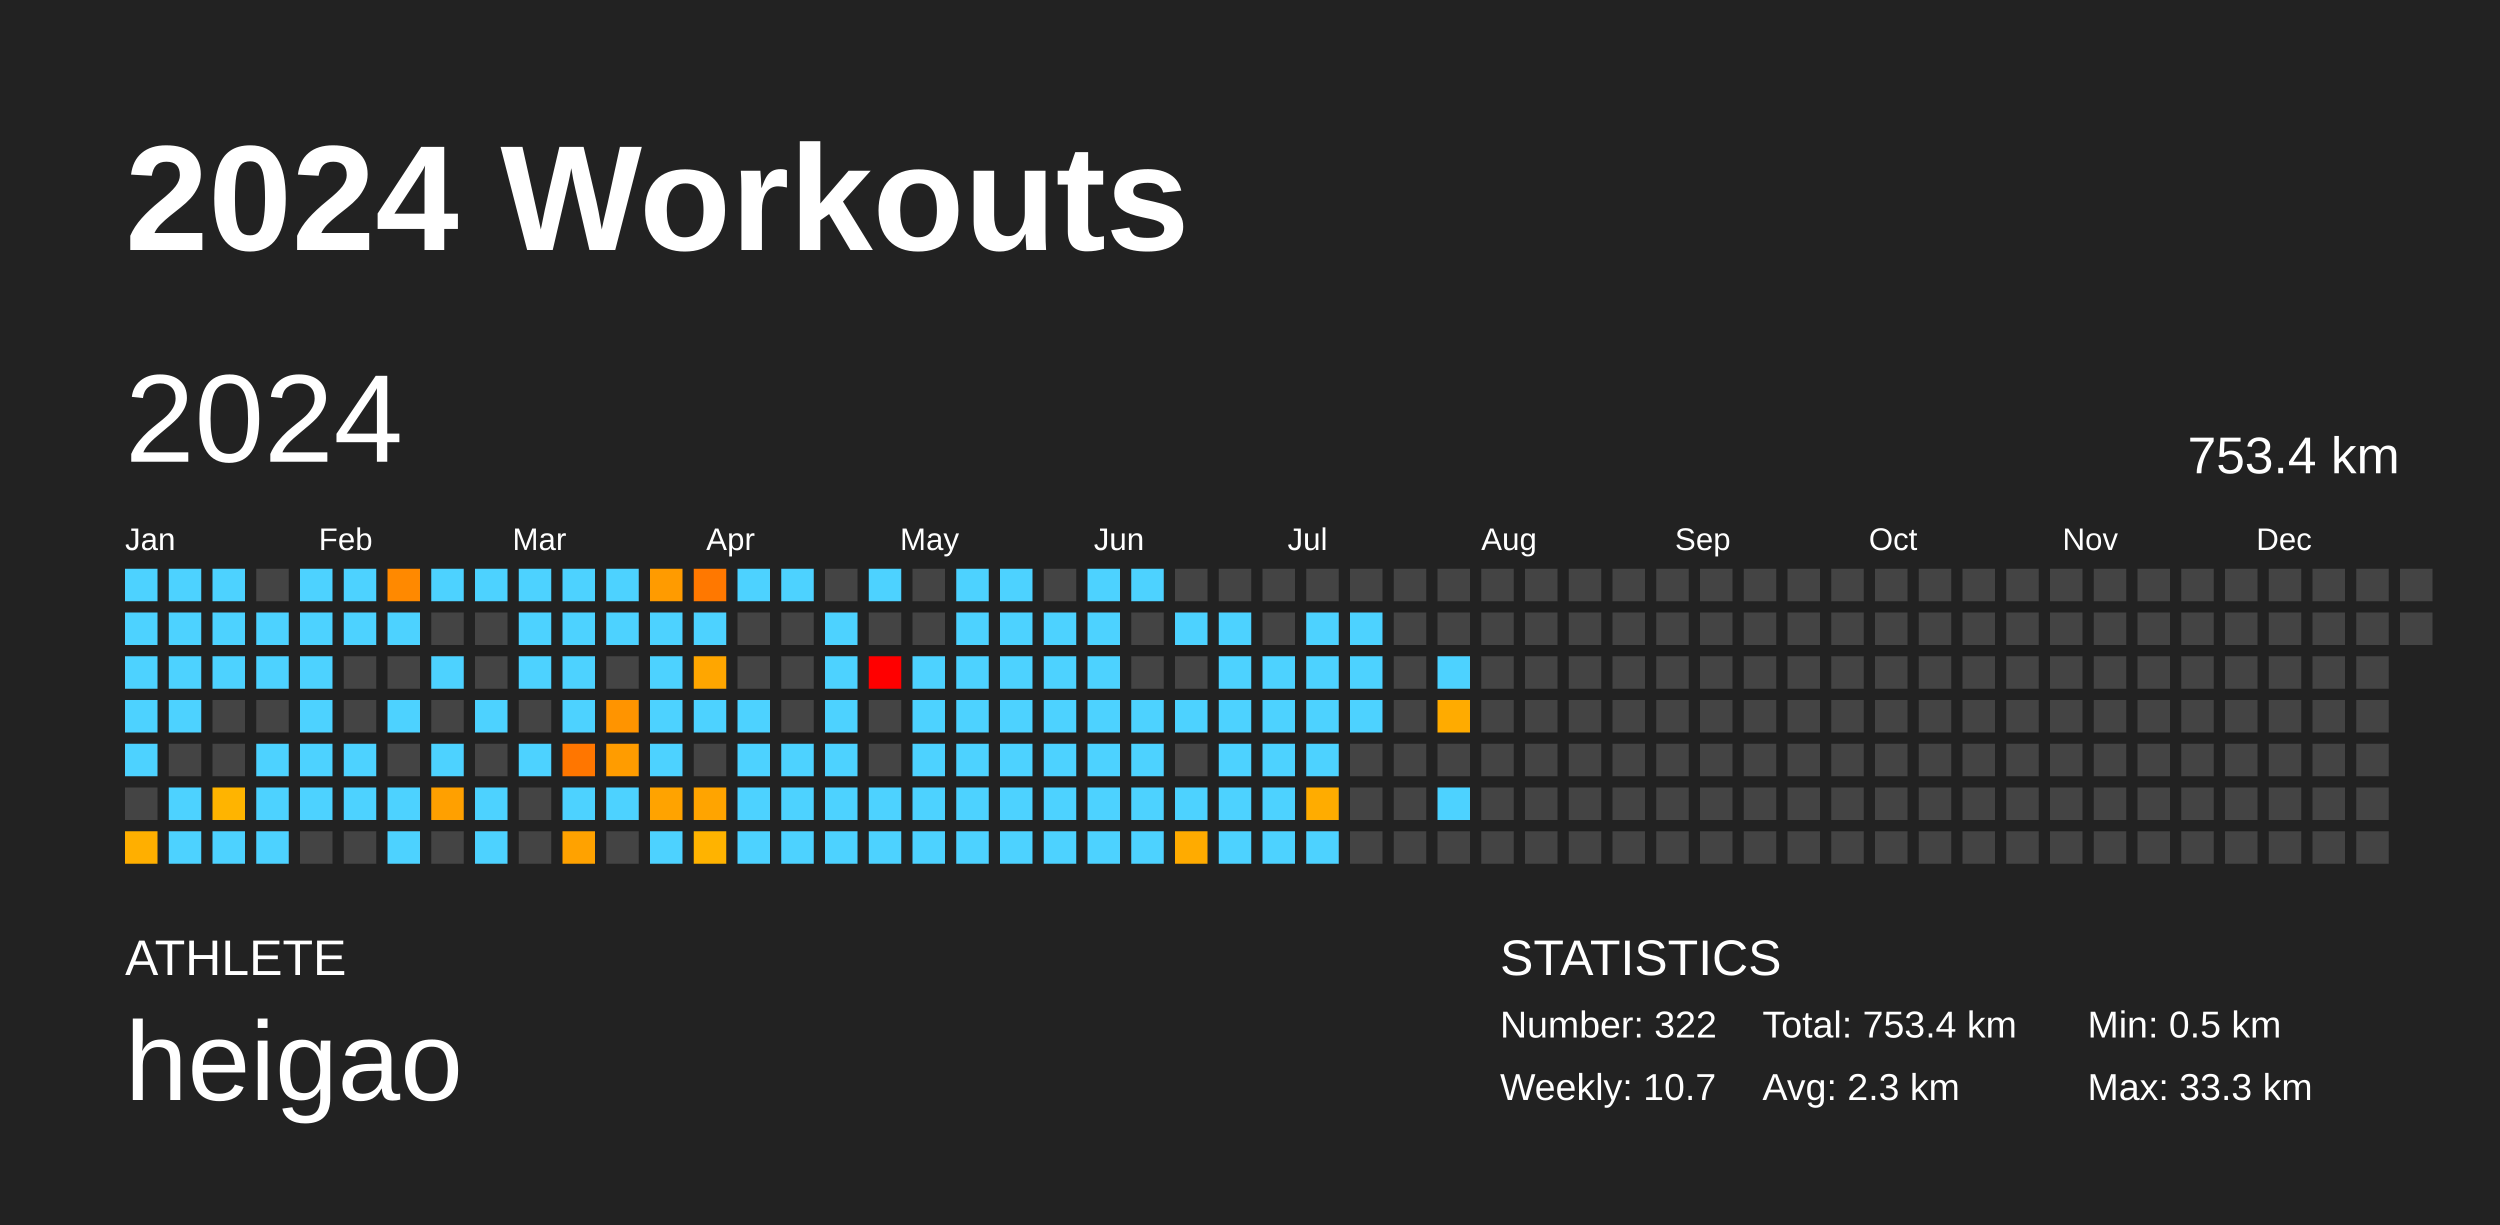
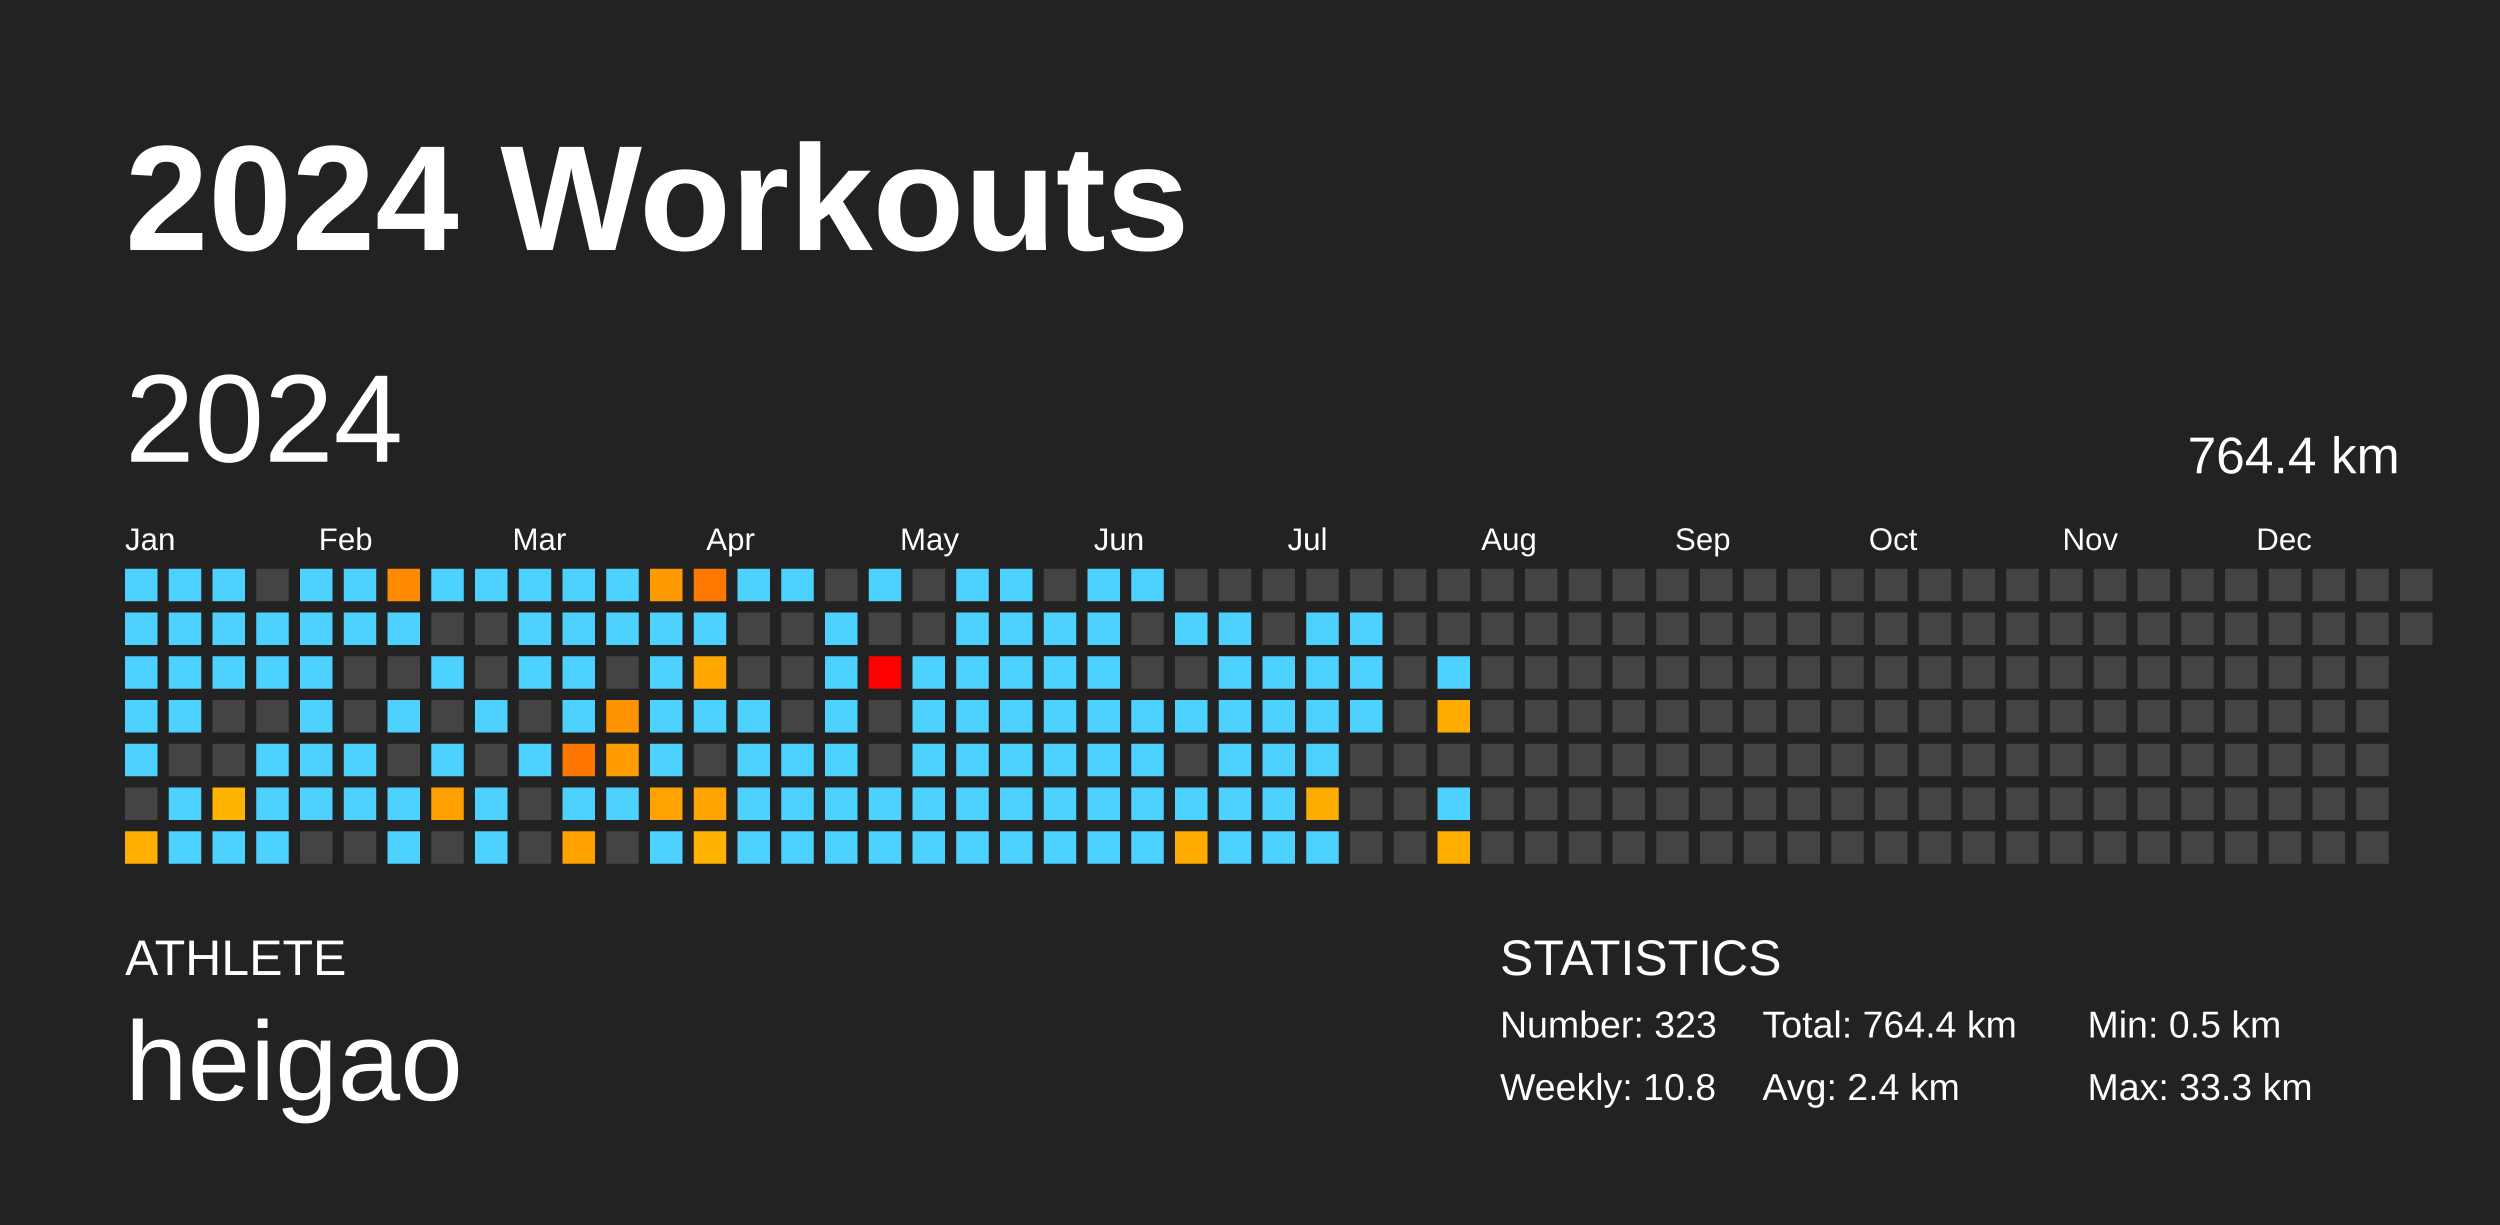
<svg xmlns="http://www.w3.org/2000/svg" baseProfile="full" height="98mm" version="1.1" viewBox="0,0,200,98" width="200mm">
  <defs />
  <rect fill="#222222" height="98" width="200" x="0" y="0" />
  <text fill="#FFFFFF" style="font-size:12px; font-family:Arial; font-weight:bold;" x="10" y="20">2024 Workouts</text>
  <text fill="#FFFFFF" style="font-size:4px; font-family:Arial" x="10" y="78">ATHLETE</text>
  <text fill="#FFFFFF" style="font-size:9px; font-family:Arial" x="10" y="88">heigao</text>
  <text fill="#FFFFFF" style="font-size:4px; font-family:Arial" x="120" y="78">STATISTICS</text>
-   <text fill="#FFFFFF" style="font-size:3px; font-family:Arial" x="120" y="83">Number: 322</text>
-   <text fill="#FFFFFF" style="font-size:3px; font-family:Arial" x="120" y="88">Weekly: 10.7</text>
-   <text fill="#FFFFFF" style="font-size:3px; font-family:Arial" x="141" y="83">Total: 753.4 km</text>
-   <text fill="#FFFFFF" style="font-size:3px; font-family:Arial" x="141" y="88">Avg: 2.3 km</text>
+   <text fill="#FFFFFF" style="font-size:3px; font-family:Arial" x="120" y="83">Number: 323</text>
+   <text fill="#FFFFFF" style="font-size:3px; font-family:Arial" x="120" y="88">Weekly: 10.8</text>
+   <text fill="#FFFFFF" style="font-size:3px; font-family:Arial" x="141" y="83">Total: 764.4 km</text>
+   <text fill="#FFFFFF" style="font-size:3px; font-family:Arial" x="141" y="88">Avg: 2.4 km</text>
  <text fill="#FFFFFF" style="font-size:3px; font-family:Arial" x="167" y="83">Min: 0.5 km</text>
  <text fill="#FFFFFF" style="font-size:3px; font-family:Arial" x="167" y="88">Max: 33.3 km</text>
  <text dominant-baseline="hanging" fill="#FFFFFF" style="font-size:10.0px; font-family:Arial;" x="10" y="30">2024</text>
-   <text dominant-baseline="hanging" fill="#FFFFFF" style="font-size:4.125px; font-family:Arial;" x="175" y="35">753.4 km</text>
+   <text dominant-baseline="hanging" fill="#FFFFFF" style="font-size:4.125px; font-family:Arial;" x="175" y="35">764.4 km</text>
  <text fill="#FFFFFF" style="font-size:2.5px; font-family:Arial" x="10.0" y="44">Jan</text>
  <text fill="#FFFFFF" style="font-size:2.5px; font-family:Arial" x="25.5" y="44">Feb</text>
  <text fill="#FFFFFF" style="font-size:2.5px; font-family:Arial" x="41.0" y="44">Mar</text>
  <text fill="#FFFFFF" style="font-size:2.5px; font-family:Arial" x="56.5" y="44">Apr</text>
  <text fill="#FFFFFF" style="font-size:2.5px; font-family:Arial" x="72.0" y="44">May</text>
  <text fill="#FFFFFF" style="font-size:2.5px; font-family:Arial" x="87.5" y="44">Jun</text>
  <text fill="#FFFFFF" style="font-size:2.5px; font-family:Arial" x="103.0" y="44">Jul</text>
  <text fill="#FFFFFF" style="font-size:2.5px; font-family:Arial" x="118.5" y="44">Aug</text>
  <text fill="#FFFFFF" style="font-size:2.5px; font-family:Arial" x="134.0" y="44">Sep</text>
  <text fill="#FFFFFF" style="font-size:2.5px; font-family:Arial" x="149.5" y="44">Oct</text>
  <text fill="#FFFFFF" style="font-size:2.5px; font-family:Arial" x="165.0" y="44">Nov</text>
  <text fill="#FFFFFF" style="font-size:2.5px; font-family:Arial" x="180.5" y="44">Dec</text>
  <rect fill="#4dd2ff" height="2.6" width="2.6" x="10.0" y="45.5" />
  <rect fill="#4dd2ff" height="2.6" width="2.6" x="10.0" y="49.0" />
  <rect fill="#4dd2ff" height="2.6" width="2.6" x="10.0" y="52.5" />
  <rect fill="#4dd2ff" height="2.6" width="2.6" x="10.0" y="56.0" />
  <rect fill="#4dd2ff" height="2.6" width="2.6" x="10.0" y="59.5" />
  <rect fill="#444444" height="2.6" width="2.6" x="10.0" y="63.0" />
  <rect fill="#ffaf00" height="2.6" width="2.6" x="10.0" y="66.5" />
  <rect fill="#4dd2ff" height="2.6" width="2.6" x="13.5" y="45.5" />
  <rect fill="#4dd2ff" height="2.6" width="2.6" x="13.5" y="49.0" />
  <rect fill="#4dd2ff" height="2.6" width="2.6" x="13.5" y="52.5" />
  <rect fill="#4dd2ff" height="2.6" width="2.6" x="13.5" y="56.0" />
  <rect fill="#444444" height="2.6" width="2.6" x="13.5" y="59.5" />
  <rect fill="#4dd2ff" height="2.6" width="2.6" x="13.5" y="63.0" />
  <rect fill="#4dd2ff" height="2.6" width="2.6" x="13.5" y="66.5" />
  <rect fill="#4dd2ff" height="2.6" width="2.6" x="17.0" y="45.5" />
  <rect fill="#4dd2ff" height="2.6" width="2.6" x="17.0" y="49.0" />
  <rect fill="#4dd2ff" height="2.6" width="2.6" x="17.0" y="52.5" />
  <rect fill="#444444" height="2.6" width="2.6" x="17.0" y="56.0" />
  <rect fill="#444444" height="2.6" width="2.6" x="17.0" y="59.5" />
  <rect fill="#ffb400" height="2.6" width="2.6" x="17.0" y="63.0" />
  <rect fill="#4dd2ff" height="2.6" width="2.6" x="17.0" y="66.5" />
  <rect fill="#444444" height="2.6" width="2.6" x="20.5" y="45.5" />
  <rect fill="#4dd2ff" height="2.6" width="2.6" x="20.5" y="49.0" />
  <rect fill="#4dd2ff" height="2.6" width="2.6" x="20.5" y="52.5" />
  <rect fill="#444444" height="2.6" width="2.6" x="20.5" y="56.0" />
  <rect fill="#4dd2ff" height="2.6" width="2.6" x="20.5" y="59.5" />
  <rect fill="#4dd2ff" height="2.6" width="2.6" x="20.5" y="63.0" />
  <rect fill="#4dd2ff" height="2.6" width="2.6" x="20.5" y="66.5" />
  <rect fill="#4dd2ff" height="2.6" width="2.6" x="24.0" y="45.5" />
  <rect fill="#4dd2ff" height="2.6" width="2.6" x="24.0" y="49.0" />
  <rect fill="#4dd2ff" height="2.6" width="2.6" x="24.0" y="52.5" />
  <rect fill="#4dd2ff" height="2.6" width="2.6" x="24.0" y="56.0" />
  <rect fill="#4dd2ff" height="2.6" width="2.6" x="24.0" y="59.5" />
  <rect fill="#4dd2ff" height="2.6" width="2.6" x="24.0" y="63.0" />
  <rect fill="#444444" height="2.6" width="2.6" x="24.0" y="66.5" />
  <rect fill="#4dd2ff" height="2.6" width="2.6" x="27.5" y="45.5" />
  <rect fill="#4dd2ff" height="2.6" width="2.6" x="27.5" y="49.0" />
  <rect fill="#444444" height="2.6" width="2.6" x="27.5" y="52.5" />
  <rect fill="#444444" height="2.6" width="2.6" x="27.5" y="56.0" />
  <rect fill="#4dd2ff" height="2.6" width="2.6" x="27.5" y="59.5" />
  <rect fill="#4dd2ff" height="2.6" width="2.6" x="27.5" y="63.0" />
  <rect fill="#444444" height="2.6" width="2.6" x="27.5" y="66.5" />
  <rect fill="#ff8900" height="2.6" width="2.6" x="31.0" y="45.5" />
  <rect fill="#4dd2ff" height="2.6" width="2.6" x="31.0" y="49.0" />
  <rect fill="#444444" height="2.6" width="2.6" x="31.0" y="52.5" />
  <rect fill="#4dd2ff" height="2.6" width="2.6" x="31.0" y="56.0" />
  <rect fill="#444444" height="2.6" width="2.6" x="31.0" y="59.5" />
  <rect fill="#4dd2ff" height="2.6" width="2.6" x="31.0" y="63.0" />
  <rect fill="#4dd2ff" height="2.6" width="2.6" x="31.0" y="66.5" />
  <rect fill="#4dd2ff" height="2.6" width="2.6" x="34.5" y="45.5" />
  <rect fill="#444444" height="2.6" width="2.6" x="34.5" y="49.0" />
  <rect fill="#4dd2ff" height="2.6" width="2.6" x="34.5" y="52.5" />
  <rect fill="#444444" height="2.6" width="2.6" x="34.5" y="56.0" />
  <rect fill="#4dd2ff" height="2.6" width="2.6" x="34.5" y="59.5" />
  <rect fill="#ffa000" height="2.6" width="2.6" x="34.5" y="63.0" />
  <rect fill="#444444" height="2.6" width="2.6" x="34.5" y="66.5" />
  <rect fill="#4dd2ff" height="2.6" width="2.6" x="38.0" y="45.5" />
  <rect fill="#444444" height="2.6" width="2.6" x="38.0" y="49.0" />
  <rect fill="#444444" height="2.6" width="2.6" x="38.0" y="52.5" />
  <rect fill="#4dd2ff" height="2.6" width="2.6" x="38.0" y="56.0" />
  <rect fill="#444444" height="2.6" width="2.6" x="38.0" y="59.5" />
  <rect fill="#4dd2ff" height="2.6" width="2.6" x="38.0" y="63.0" />
  <rect fill="#4dd2ff" height="2.6" width="2.6" x="38.0" y="66.5" />
  <rect fill="#4dd2ff" height="2.6" width="2.6" x="41.5" y="45.5" />
  <rect fill="#4dd2ff" height="2.6" width="2.6" x="41.5" y="49.0" />
  <rect fill="#4dd2ff" height="2.6" width="2.6" x="41.5" y="52.5" />
  <rect fill="#444444" height="2.6" width="2.6" x="41.5" y="56.0" />
  <rect fill="#4dd2ff" height="2.6" width="2.6" x="41.5" y="59.5" />
  <rect fill="#444444" height="2.6" width="2.6" x="41.5" y="63.0" />
  <rect fill="#444444" height="2.6" width="2.6" x="41.5" y="66.5" />
  <rect fill="#4dd2ff" height="2.6" width="2.6" x="45.0" y="45.5" />
  <rect fill="#4dd2ff" height="2.6" width="2.6" x="45.0" y="49.0" />
  <rect fill="#4dd2ff" height="2.6" width="2.6" x="45.0" y="52.5" />
  <rect fill="#4dd2ff" height="2.6" width="2.6" x="45.0" y="56.0" />
  <rect fill="#ff7600" height="2.6" width="2.6" x="45.0" y="59.5" />
  <rect fill="#4dd2ff" height="2.6" width="2.6" x="45.0" y="63.0" />
  <rect fill="#ffa200" height="2.6" width="2.6" x="45.0" y="66.5" />
  <rect fill="#4dd2ff" height="2.6" width="2.6" x="48.5" y="45.5" />
  <rect fill="#4dd2ff" height="2.6" width="2.6" x="48.5" y="49.0" />
  <rect fill="#444444" height="2.6" width="2.6" x="48.5" y="52.5" />
  <rect fill="#ff9400" height="2.6" width="2.6" x="48.5" y="56.0" />
  <rect fill="#ff9c00" height="2.6" width="2.6" x="48.5" y="59.5" />
  <rect fill="#4dd2ff" height="2.6" width="2.6" x="48.5" y="63.0" />
  <rect fill="#444444" height="2.6" width="2.6" x="48.5" y="66.5" />
  <rect fill="#ff9b00" height="2.6" width="2.6" x="52.0" y="45.5" />
  <rect fill="#4dd2ff" height="2.6" width="2.6" x="52.0" y="49.0" />
  <rect fill="#4dd2ff" height="2.6" width="2.6" x="52.0" y="52.5" />
  <rect fill="#4dd2ff" height="2.6" width="2.6" x="52.0" y="56.0" />
  <rect fill="#4dd2ff" height="2.6" width="2.6" x="52.0" y="59.5" />
  <rect fill="#ffa300" height="2.6" width="2.6" x="52.0" y="63.0" />
  <rect fill="#4dd2ff" height="2.6" width="2.6" x="52.0" y="66.5" />
  <rect fill="#ff7800" height="2.6" width="2.6" x="55.5" y="45.5" />
  <rect fill="#4dd2ff" height="2.6" width="2.6" x="55.5" y="49.0" />
  <rect fill="#ffa600" height="2.6" width="2.6" x="55.5" y="52.5" />
  <rect fill="#4dd2ff" height="2.6" width="2.6" x="55.5" y="56.0" />
  <rect fill="#444444" height="2.6" width="2.6" x="55.5" y="59.5" />
  <rect fill="#ffa400" height="2.6" width="2.6" x="55.5" y="63.0" />
  <rect fill="#ffb300" height="2.6" width="2.6" x="55.5" y="66.5" />
  <rect fill="#4dd2ff" height="2.6" width="2.6" x="59.0" y="45.5" />
  <rect fill="#444444" height="2.6" width="2.6" x="59.0" y="49.0" />
  <rect fill="#444444" height="2.6" width="2.6" x="59.0" y="52.5" />
  <rect fill="#4dd2ff" height="2.6" width="2.6" x="59.0" y="56.0" />
  <rect fill="#4dd2ff" height="2.6" width="2.6" x="59.0" y="59.5" />
  <rect fill="#4dd2ff" height="2.6" width="2.6" x="59.0" y="63.0" />
  <rect fill="#4dd2ff" height="2.6" width="2.6" x="59.0" y="66.5" />
  <rect fill="#4dd2ff" height="2.6" width="2.6" x="62.5" y="45.5" />
  <rect fill="#444444" height="2.6" width="2.6" x="62.5" y="49.0" />
  <rect fill="#444444" height="2.6" width="2.6" x="62.5" y="52.5" />
  <rect fill="#444444" height="2.6" width="2.6" x="62.5" y="56.0" />
  <rect fill="#4dd2ff" height="2.6" width="2.6" x="62.5" y="59.5" />
  <rect fill="#4dd2ff" height="2.6" width="2.6" x="62.5" y="63.0" />
  <rect fill="#4dd2ff" height="2.6" width="2.6" x="62.5" y="66.5" />
  <rect fill="#444444" height="2.6" width="2.6" x="66.0" y="45.5" />
  <rect fill="#4dd2ff" height="2.6" width="2.6" x="66.0" y="49.0" />
  <rect fill="#4dd2ff" height="2.6" width="2.6" x="66.0" y="52.5" />
  <rect fill="#4dd2ff" height="2.6" width="2.6" x="66.0" y="56.0" />
  <rect fill="#4dd2ff" height="2.6" width="2.6" x="66.0" y="59.5" />
  <rect fill="#4dd2ff" height="2.6" width="2.6" x="66.0" y="63.0" />
  <rect fill="#4dd2ff" height="2.6" width="2.6" x="66.0" y="66.5" />
  <rect fill="#4dd2ff" height="2.6" width="2.6" x="69.5" y="45.5" />
  <rect fill="#444444" height="2.6" width="2.6" x="69.5" y="49.0" />
  <rect fill="red" height="2.6" width="2.6" x="69.5" y="52.5" />
  <rect fill="#444444" height="2.6" width="2.6" x="69.5" y="56.0" />
  <rect fill="#444444" height="2.6" width="2.6" x="69.5" y="59.5" />
  <rect fill="#4dd2ff" height="2.6" width="2.6" x="69.5" y="63.0" />
  <rect fill="#4dd2ff" height="2.6" width="2.6" x="69.5" y="66.5" />
  <rect fill="#444444" height="2.6" width="2.6" x="73.0" y="45.5" />
  <rect fill="#444444" height="2.6" width="2.6" x="73.0" y="49.0" />
  <rect fill="#4dd2ff" height="2.6" width="2.6" x="73.0" y="52.5" />
  <rect fill="#4dd2ff" height="2.6" width="2.6" x="73.0" y="56.0" />
  <rect fill="#4dd2ff" height="2.6" width="2.6" x="73.0" y="59.5" />
  <rect fill="#4dd2ff" height="2.6" width="2.6" x="73.0" y="63.0" />
  <rect fill="#4dd2ff" height="2.6" width="2.6" x="73.0" y="66.5" />
  <rect fill="#4dd2ff" height="2.6" width="2.6" x="76.5" y="45.5" />
  <rect fill="#4dd2ff" height="2.6" width="2.6" x="76.5" y="49.0" />
  <rect fill="#4dd2ff" height="2.6" width="2.6" x="76.5" y="52.5" />
  <rect fill="#4dd2ff" height="2.6" width="2.6" x="76.5" y="56.0" />
  <rect fill="#4dd2ff" height="2.6" width="2.6" x="76.5" y="59.5" />
  <rect fill="#4dd2ff" height="2.6" width="2.6" x="76.5" y="63.0" />
  <rect fill="#4dd2ff" height="2.6" width="2.6" x="76.5" y="66.5" />
  <rect fill="#4dd2ff" height="2.6" width="2.6" x="80.0" y="45.5" />
  <rect fill="#4dd2ff" height="2.6" width="2.6" x="80.0" y="49.0" />
  <rect fill="#4dd2ff" height="2.6" width="2.6" x="80.0" y="52.5" />
  <rect fill="#4dd2ff" height="2.6" width="2.6" x="80.0" y="56.0" />
  <rect fill="#4dd2ff" height="2.6" width="2.6" x="80.0" y="59.5" />
  <rect fill="#4dd2ff" height="2.6" width="2.6" x="80.0" y="63.0" />
  <rect fill="#4dd2ff" height="2.6" width="2.6" x="80.0" y="66.5" />
  <rect fill="#444444" height="2.6" width="2.6" x="83.5" y="45.5" />
  <rect fill="#4dd2ff" height="2.6" width="2.6" x="83.5" y="49.0" />
  <rect fill="#4dd2ff" height="2.6" width="2.6" x="83.5" y="52.5" />
  <rect fill="#4dd2ff" height="2.6" width="2.6" x="83.5" y="56.0" />
  <rect fill="#4dd2ff" height="2.6" width="2.6" x="83.5" y="59.5" />
  <rect fill="#4dd2ff" height="2.6" width="2.6" x="83.5" y="63.0" />
  <rect fill="#4dd2ff" height="2.6" width="2.6" x="83.5" y="66.5" />
  <rect fill="#4dd2ff" height="2.6" width="2.6" x="87.0" y="45.5" />
  <rect fill="#4dd2ff" height="2.6" width="2.6" x="87.0" y="49.0" />
  <rect fill="#4dd2ff" height="2.6" width="2.6" x="87.0" y="52.5" />
  <rect fill="#4dd2ff" height="2.6" width="2.6" x="87.0" y="56.0" />
  <rect fill="#4dd2ff" height="2.6" width="2.6" x="87.0" y="59.5" />
  <rect fill="#4dd2ff" height="2.6" width="2.6" x="87.0" y="63.0" />
  <rect fill="#4dd2ff" height="2.6" width="2.6" x="87.0" y="66.5" />
  <rect fill="#4dd2ff" height="2.6" width="2.6" x="90.5" y="45.5" />
  <rect fill="#444444" height="2.6" width="2.6" x="90.5" y="49.0" />
  <rect fill="#444444" height="2.6" width="2.6" x="90.5" y="52.5" />
  <rect fill="#4dd2ff" height="2.6" width="2.6" x="90.5" y="56.0" />
  <rect fill="#4dd2ff" height="2.6" width="2.6" x="90.5" y="59.5" />
  <rect fill="#4dd2ff" height="2.6" width="2.6" x="90.5" y="63.0" />
  <rect fill="#4dd2ff" height="2.6" width="2.6" x="90.5" y="66.5" />
  <rect fill="#444444" height="2.6" width="2.6" x="94.0" y="45.5" />
  <rect fill="#4dd2ff" height="2.6" width="2.6" x="94.0" y="49.0" />
  <rect fill="#444444" height="2.6" width="2.6" x="94.0" y="52.5" />
  <rect fill="#4dd2ff" height="2.6" width="2.6" x="94.0" y="56.0" />
  <rect fill="#444444" height="2.6" width="2.6" x="94.0" y="59.5" />
  <rect fill="#4dd2ff" height="2.6" width="2.6" x="94.0" y="63.0" />
  <rect fill="#ffab00" height="2.6" width="2.6" x="94.0" y="66.5" />
  <rect fill="#444444" height="2.6" width="2.6" x="97.5" y="45.5" />
  <rect fill="#4dd2ff" height="2.6" width="2.6" x="97.5" y="49.0" />
  <rect fill="#4dd2ff" height="2.6" width="2.6" x="97.5" y="52.5" />
  <rect fill="#4dd2ff" height="2.6" width="2.6" x="97.5" y="56.0" />
  <rect fill="#4dd2ff" height="2.6" width="2.6" x="97.5" y="59.5" />
  <rect fill="#4dd2ff" height="2.6" width="2.6" x="97.5" y="63.0" />
  <rect fill="#4dd2ff" height="2.6" width="2.6" x="97.5" y="66.5" />
  <rect fill="#444444" height="2.6" width="2.6" x="101.0" y="45.5" />
  <rect fill="#444444" height="2.6" width="2.6" x="101.0" y="49.0" />
  <rect fill="#4dd2ff" height="2.6" width="2.6" x="101.0" y="52.5" />
  <rect fill="#4dd2ff" height="2.6" width="2.6" x="101.0" y="56.0" />
  <rect fill="#4dd2ff" height="2.6" width="2.6" x="101.0" y="59.5" />
  <rect fill="#4dd2ff" height="2.6" width="2.6" x="101.0" y="63.0" />
  <rect fill="#4dd2ff" height="2.6" width="2.6" x="101.0" y="66.5" />
  <rect fill="#444444" height="2.6" width="2.6" x="104.5" y="45.5" />
  <rect fill="#4dd2ff" height="2.6" width="2.6" x="104.5" y="49.0" />
  <rect fill="#4dd2ff" height="2.6" width="2.6" x="104.5" y="52.5" />
  <rect fill="#4dd2ff" height="2.6" width="2.6" x="104.5" y="56.0" />
  <rect fill="#4dd2ff" height="2.6" width="2.6" x="104.5" y="59.5" />
  <rect fill="#ffac00" height="2.6" width="2.6" x="104.5" y="63.0" />
  <rect fill="#4dd2ff" height="2.6" width="2.6" x="104.5" y="66.5" />
  <rect fill="#444444" height="2.6" width="2.6" x="108.0" y="45.5" />
  <rect fill="#4dd2ff" height="2.6" width="2.6" x="108.0" y="49.0" />
  <rect fill="#4dd2ff" height="2.6" width="2.6" x="108.0" y="52.5" />
  <rect fill="#4dd2ff" height="2.6" width="2.6" x="108.0" y="56.0" />
  <rect fill="#444444" height="2.6" width="2.6" x="108.0" y="59.5" />
  <rect fill="#444444" height="2.6" width="2.6" x="108.0" y="63.0" />
  <rect fill="#444444" height="2.6" width="2.6" x="108.0" y="66.5" />
  <rect fill="#444444" height="2.6" width="2.6" x="111.5" y="45.5" />
  <rect fill="#444444" height="2.6" width="2.6" x="111.5" y="49.0" />
  <rect fill="#444444" height="2.6" width="2.6" x="111.5" y="52.5" />
  <rect fill="#444444" height="2.6" width="2.6" x="111.5" y="56.0" />
  <rect fill="#444444" height="2.6" width="2.6" x="111.5" y="59.5" />
  <rect fill="#444444" height="2.6" width="2.6" x="111.5" y="63.0" />
  <rect fill="#444444" height="2.6" width="2.6" x="111.5" y="66.5" />
  <rect fill="#444444" height="2.6" width="2.6" x="115.0" y="45.5" />
  <rect fill="#444444" height="2.6" width="2.6" x="115.0" y="49.0" />
  <rect fill="#4dd2ff" height="2.6" width="2.6" x="115.0" y="52.5" />
  <rect fill="#ffab00" height="2.6" width="2.6" x="115.0" y="56.0" />
  <rect fill="#444444" height="2.6" width="2.6" x="115.0" y="59.5" />
  <rect fill="#4dd2ff" height="2.6" width="2.6" x="115.0" y="63.0" />
-   <rect fill="#444444" height="2.6" width="2.6" x="115.0" y="66.5" />
+   <rect fill="#ffae00" height="2.6" width="2.6" x="115.0" y="66.5" />
  <rect fill="#444444" height="2.6" width="2.6" x="118.5" y="45.5" />
  <rect fill="#444444" height="2.6" width="2.6" x="118.5" y="49.0" />
  <rect fill="#444444" height="2.6" width="2.6" x="118.5" y="52.5" />
  <rect fill="#444444" height="2.6" width="2.6" x="118.5" y="56.0" />
  <rect fill="#444444" height="2.6" width="2.6" x="118.5" y="59.5" />
  <rect fill="#444444" height="2.6" width="2.6" x="118.5" y="63.0" />
  <rect fill="#444444" height="2.6" width="2.6" x="118.5" y="66.5" />
  <rect fill="#444444" height="2.6" width="2.6" x="122.0" y="45.5" />
  <rect fill="#444444" height="2.6" width="2.6" x="122.0" y="49.0" />
  <rect fill="#444444" height="2.6" width="2.6" x="122.0" y="52.5" />
  <rect fill="#444444" height="2.6" width="2.6" x="122.0" y="56.0" />
  <rect fill="#444444" height="2.6" width="2.6" x="122.0" y="59.5" />
  <rect fill="#444444" height="2.6" width="2.6" x="122.0" y="63.0" />
  <rect fill="#444444" height="2.6" width="2.6" x="122.0" y="66.5" />
  <rect fill="#444444" height="2.6" width="2.6" x="125.5" y="45.5" />
  <rect fill="#444444" height="2.6" width="2.6" x="125.5" y="49.0" />
  <rect fill="#444444" height="2.6" width="2.6" x="125.5" y="52.5" />
  <rect fill="#444444" height="2.6" width="2.6" x="125.5" y="56.0" />
  <rect fill="#444444" height="2.6" width="2.6" x="125.5" y="59.5" />
  <rect fill="#444444" height="2.6" width="2.6" x="125.5" y="63.0" />
  <rect fill="#444444" height="2.6" width="2.6" x="125.5" y="66.5" />
  <rect fill="#444444" height="2.6" width="2.6" x="129.0" y="45.5" />
  <rect fill="#444444" height="2.6" width="2.6" x="129.0" y="49.0" />
  <rect fill="#444444" height="2.6" width="2.6" x="129.0" y="52.5" />
  <rect fill="#444444" height="2.6" width="2.6" x="129.0" y="56.0" />
  <rect fill="#444444" height="2.6" width="2.6" x="129.0" y="59.5" />
  <rect fill="#444444" height="2.6" width="2.6" x="129.0" y="63.0" />
  <rect fill="#444444" height="2.6" width="2.6" x="129.0" y="66.5" />
  <rect fill="#444444" height="2.6" width="2.6" x="132.5" y="45.5" />
  <rect fill="#444444" height="2.6" width="2.6" x="132.5" y="49.0" />
  <rect fill="#444444" height="2.6" width="2.6" x="132.5" y="52.5" />
  <rect fill="#444444" height="2.6" width="2.6" x="132.5" y="56.0" />
  <rect fill="#444444" height="2.6" width="2.6" x="132.5" y="59.5" />
  <rect fill="#444444" height="2.6" width="2.6" x="132.5" y="63.0" />
  <rect fill="#444444" height="2.6" width="2.6" x="132.5" y="66.5" />
  <rect fill="#444444" height="2.6" width="2.6" x="136.0" y="45.5" />
  <rect fill="#444444" height="2.6" width="2.6" x="136.0" y="49.0" />
  <rect fill="#444444" height="2.6" width="2.6" x="136.0" y="52.5" />
  <rect fill="#444444" height="2.6" width="2.6" x="136.0" y="56.0" />
  <rect fill="#444444" height="2.6" width="2.6" x="136.0" y="59.5" />
  <rect fill="#444444" height="2.6" width="2.6" x="136.0" y="63.0" />
  <rect fill="#444444" height="2.6" width="2.6" x="136.0" y="66.5" />
  <rect fill="#444444" height="2.6" width="2.6" x="139.5" y="45.5" />
  <rect fill="#444444" height="2.6" width="2.6" x="139.5" y="49.0" />
  <rect fill="#444444" height="2.6" width="2.6" x="139.5" y="52.5" />
  <rect fill="#444444" height="2.6" width="2.6" x="139.5" y="56.0" />
  <rect fill="#444444" height="2.6" width="2.6" x="139.5" y="59.5" />
  <rect fill="#444444" height="2.6" width="2.6" x="139.5" y="63.0" />
  <rect fill="#444444" height="2.6" width="2.6" x="139.5" y="66.5" />
  <rect fill="#444444" height="2.6" width="2.6" x="143.0" y="45.5" />
  <rect fill="#444444" height="2.6" width="2.6" x="143.0" y="49.0" />
  <rect fill="#444444" height="2.6" width="2.6" x="143.0" y="52.5" />
  <rect fill="#444444" height="2.6" width="2.6" x="143.0" y="56.0" />
  <rect fill="#444444" height="2.6" width="2.6" x="143.0" y="59.5" />
  <rect fill="#444444" height="2.6" width="2.6" x="143.0" y="63.0" />
  <rect fill="#444444" height="2.6" width="2.6" x="143.0" y="66.5" />
  <rect fill="#444444" height="2.6" width="2.6" x="146.5" y="45.5" />
  <rect fill="#444444" height="2.6" width="2.6" x="146.5" y="49.0" />
  <rect fill="#444444" height="2.6" width="2.6" x="146.5" y="52.5" />
  <rect fill="#444444" height="2.6" width="2.6" x="146.5" y="56.0" />
  <rect fill="#444444" height="2.6" width="2.6" x="146.5" y="59.5" />
  <rect fill="#444444" height="2.6" width="2.6" x="146.5" y="63.0" />
  <rect fill="#444444" height="2.6" width="2.6" x="146.5" y="66.5" />
  <rect fill="#444444" height="2.6" width="2.6" x="150.0" y="45.5" />
  <rect fill="#444444" height="2.6" width="2.6" x="150.0" y="49.0" />
  <rect fill="#444444" height="2.6" width="2.6" x="150.0" y="52.5" />
  <rect fill="#444444" height="2.6" width="2.6" x="150.0" y="56.0" />
  <rect fill="#444444" height="2.6" width="2.6" x="150.0" y="59.5" />
  <rect fill="#444444" height="2.6" width="2.6" x="150.0" y="63.0" />
  <rect fill="#444444" height="2.6" width="2.6" x="150.0" y="66.5" />
  <rect fill="#444444" height="2.6" width="2.6" x="153.5" y="45.5" />
  <rect fill="#444444" height="2.6" width="2.6" x="153.5" y="49.0" />
  <rect fill="#444444" height="2.6" width="2.6" x="153.5" y="52.5" />
  <rect fill="#444444" height="2.6" width="2.6" x="153.5" y="56.0" />
  <rect fill="#444444" height="2.6" width="2.6" x="153.5" y="59.5" />
  <rect fill="#444444" height="2.6" width="2.6" x="153.5" y="63.0" />
  <rect fill="#444444" height="2.6" width="2.6" x="153.5" y="66.5" />
  <rect fill="#444444" height="2.6" width="2.6" x="157.0" y="45.5" />
  <rect fill="#444444" height="2.6" width="2.6" x="157.0" y="49.0" />
  <rect fill="#444444" height="2.6" width="2.6" x="157.0" y="52.5" />
  <rect fill="#444444" height="2.6" width="2.6" x="157.0" y="56.0" />
  <rect fill="#444444" height="2.6" width="2.6" x="157.0" y="59.5" />
  <rect fill="#444444" height="2.6" width="2.6" x="157.0" y="63.0" />
  <rect fill="#444444" height="2.6" width="2.6" x="157.0" y="66.5" />
  <rect fill="#444444" height="2.6" width="2.6" x="160.5" y="45.5" />
  <rect fill="#444444" height="2.6" width="2.6" x="160.5" y="49.0" />
  <rect fill="#444444" height="2.6" width="2.6" x="160.5" y="52.5" />
  <rect fill="#444444" height="2.6" width="2.6" x="160.5" y="56.0" />
  <rect fill="#444444" height="2.6" width="2.6" x="160.5" y="59.5" />
  <rect fill="#444444" height="2.6" width="2.6" x="160.5" y="63.0" />
  <rect fill="#444444" height="2.6" width="2.6" x="160.5" y="66.5" />
  <rect fill="#444444" height="2.6" width="2.6" x="164.0" y="45.5" />
  <rect fill="#444444" height="2.6" width="2.6" x="164.0" y="49.0" />
  <rect fill="#444444" height="2.6" width="2.6" x="164.0" y="52.5" />
  <rect fill="#444444" height="2.6" width="2.6" x="164.0" y="56.0" />
  <rect fill="#444444" height="2.6" width="2.6" x="164.0" y="59.5" />
  <rect fill="#444444" height="2.6" width="2.6" x="164.0" y="63.0" />
  <rect fill="#444444" height="2.6" width="2.6" x="164.0" y="66.5" />
  <rect fill="#444444" height="2.6" width="2.6" x="167.5" y="45.5" />
  <rect fill="#444444" height="2.6" width="2.6" x="167.5" y="49.0" />
  <rect fill="#444444" height="2.6" width="2.6" x="167.5" y="52.5" />
  <rect fill="#444444" height="2.6" width="2.6" x="167.5" y="56.0" />
  <rect fill="#444444" height="2.6" width="2.6" x="167.5" y="59.5" />
  <rect fill="#444444" height="2.6" width="2.6" x="167.5" y="63.0" />
  <rect fill="#444444" height="2.6" width="2.6" x="167.5" y="66.5" />
  <rect fill="#444444" height="2.6" width="2.6" x="171.0" y="45.5" />
  <rect fill="#444444" height="2.6" width="2.6" x="171.0" y="49.0" />
  <rect fill="#444444" height="2.6" width="2.6" x="171.0" y="52.5" />
  <rect fill="#444444" height="2.6" width="2.6" x="171.0" y="56.0" />
  <rect fill="#444444" height="2.6" width="2.6" x="171.0" y="59.5" />
  <rect fill="#444444" height="2.6" width="2.6" x="171.0" y="63.0" />
  <rect fill="#444444" height="2.6" width="2.6" x="171.0" y="66.5" />
  <rect fill="#444444" height="2.6" width="2.6" x="174.5" y="45.5" />
  <rect fill="#444444" height="2.6" width="2.6" x="174.5" y="49.0" />
  <rect fill="#444444" height="2.6" width="2.6" x="174.5" y="52.5" />
  <rect fill="#444444" height="2.6" width="2.6" x="174.5" y="56.0" />
  <rect fill="#444444" height="2.6" width="2.6" x="174.5" y="59.5" />
  <rect fill="#444444" height="2.6" width="2.6" x="174.5" y="63.0" />
  <rect fill="#444444" height="2.6" width="2.6" x="174.5" y="66.5" />
  <rect fill="#444444" height="2.6" width="2.6" x="178.0" y="45.5" />
  <rect fill="#444444" height="2.6" width="2.6" x="178.0" y="49.0" />
  <rect fill="#444444" height="2.6" width="2.6" x="178.0" y="52.5" />
  <rect fill="#444444" height="2.6" width="2.6" x="178.0" y="56.0" />
  <rect fill="#444444" height="2.6" width="2.6" x="178.0" y="59.5" />
  <rect fill="#444444" height="2.6" width="2.6" x="178.0" y="63.0" />
  <rect fill="#444444" height="2.6" width="2.6" x="178.0" y="66.5" />
  <rect fill="#444444" height="2.6" width="2.6" x="181.5" y="45.5" />
  <rect fill="#444444" height="2.6" width="2.6" x="181.5" y="49.0" />
  <rect fill="#444444" height="2.6" width="2.6" x="181.5" y="52.5" />
  <rect fill="#444444" height="2.6" width="2.6" x="181.5" y="56.0" />
  <rect fill="#444444" height="2.6" width="2.6" x="181.5" y="59.5" />
  <rect fill="#444444" height="2.6" width="2.6" x="181.5" y="63.0" />
  <rect fill="#444444" height="2.6" width="2.6" x="181.5" y="66.5" />
  <rect fill="#444444" height="2.6" width="2.6" x="185.0" y="45.5" />
  <rect fill="#444444" height="2.6" width="2.6" x="185.0" y="49.0" />
  <rect fill="#444444" height="2.6" width="2.6" x="185.0" y="52.5" />
  <rect fill="#444444" height="2.6" width="2.6" x="185.0" y="56.0" />
  <rect fill="#444444" height="2.6" width="2.6" x="185.0" y="59.5" />
  <rect fill="#444444" height="2.6" width="2.6" x="185.0" y="63.0" />
  <rect fill="#444444" height="2.6" width="2.6" x="185.0" y="66.5" />
  <rect fill="#444444" height="2.6" width="2.6" x="188.5" y="45.5" />
  <rect fill="#444444" height="2.6" width="2.6" x="188.5" y="49.0" />
  <rect fill="#444444" height="2.6" width="2.6" x="188.5" y="52.5" />
  <rect fill="#444444" height="2.6" width="2.6" x="188.5" y="56.0" />
  <rect fill="#444444" height="2.6" width="2.6" x="188.5" y="59.5" />
  <rect fill="#444444" height="2.6" width="2.6" x="188.5" y="63.0" />
  <rect fill="#444444" height="2.6" width="2.6" x="188.5" y="66.5" />
  <rect fill="#444444" height="2.6" width="2.6" x="192.0" y="45.5" />
  <rect fill="#444444" height="2.6" width="2.6" x="192.0" y="49.0" />
</svg>
